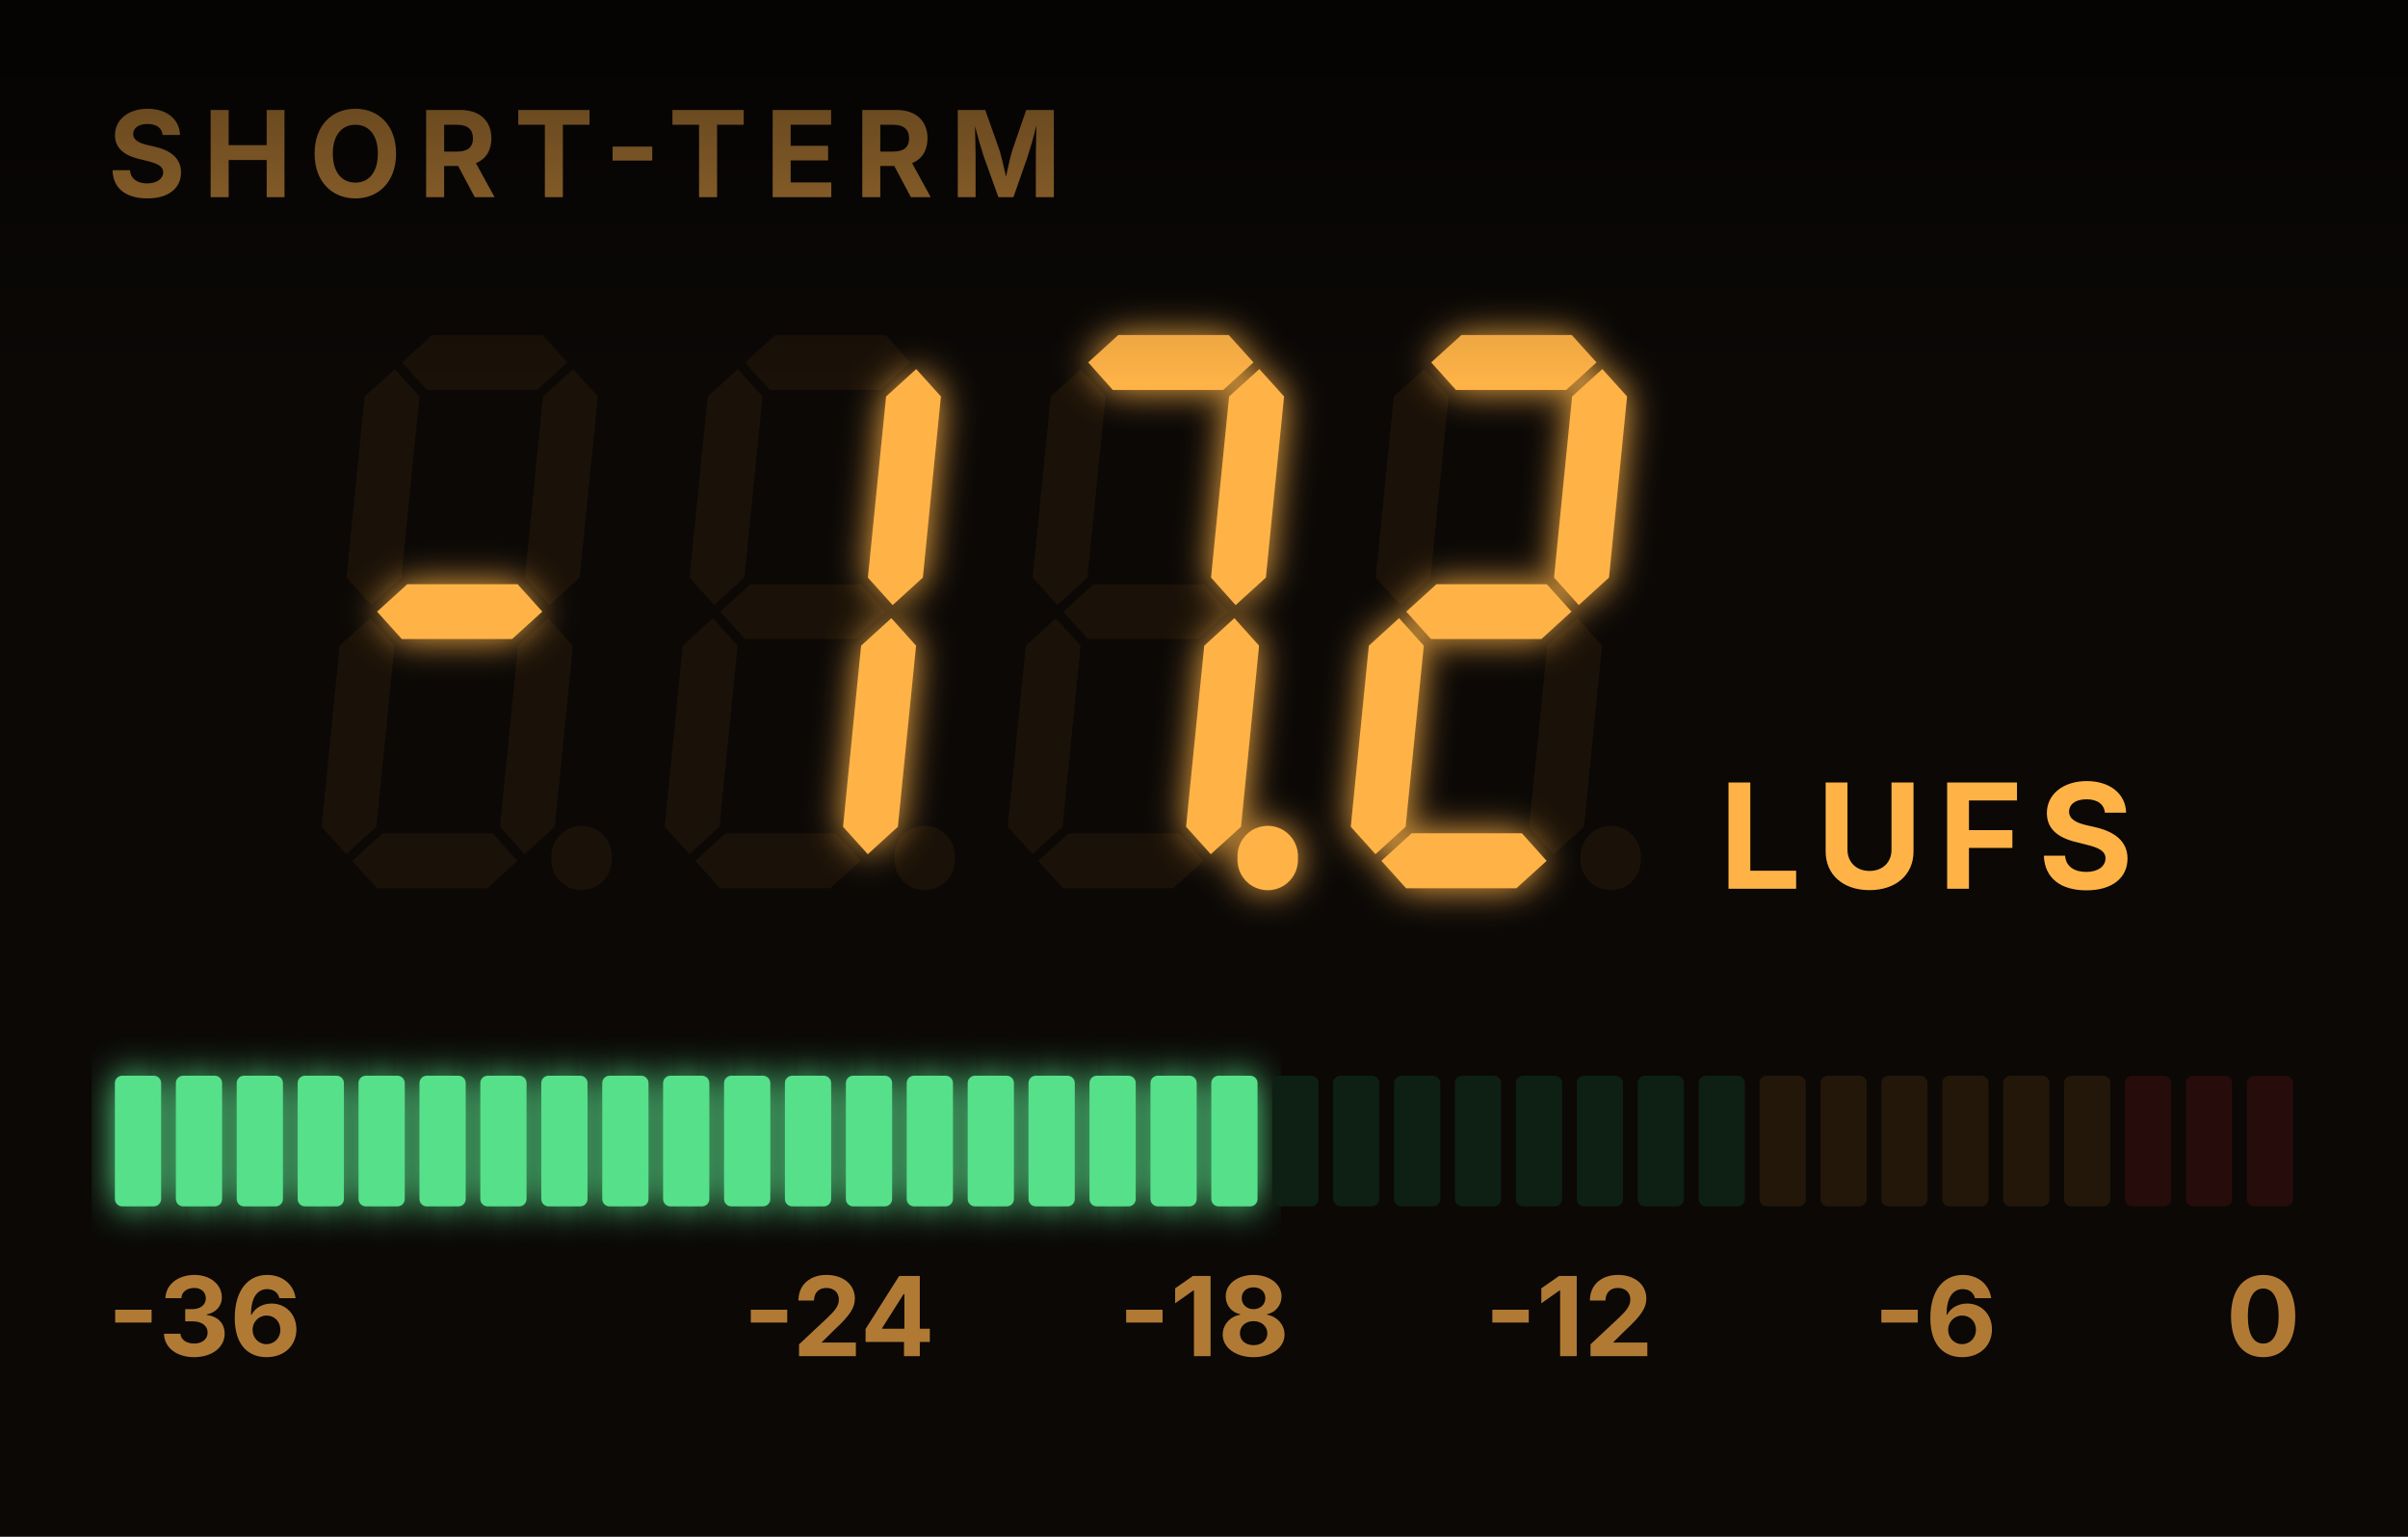
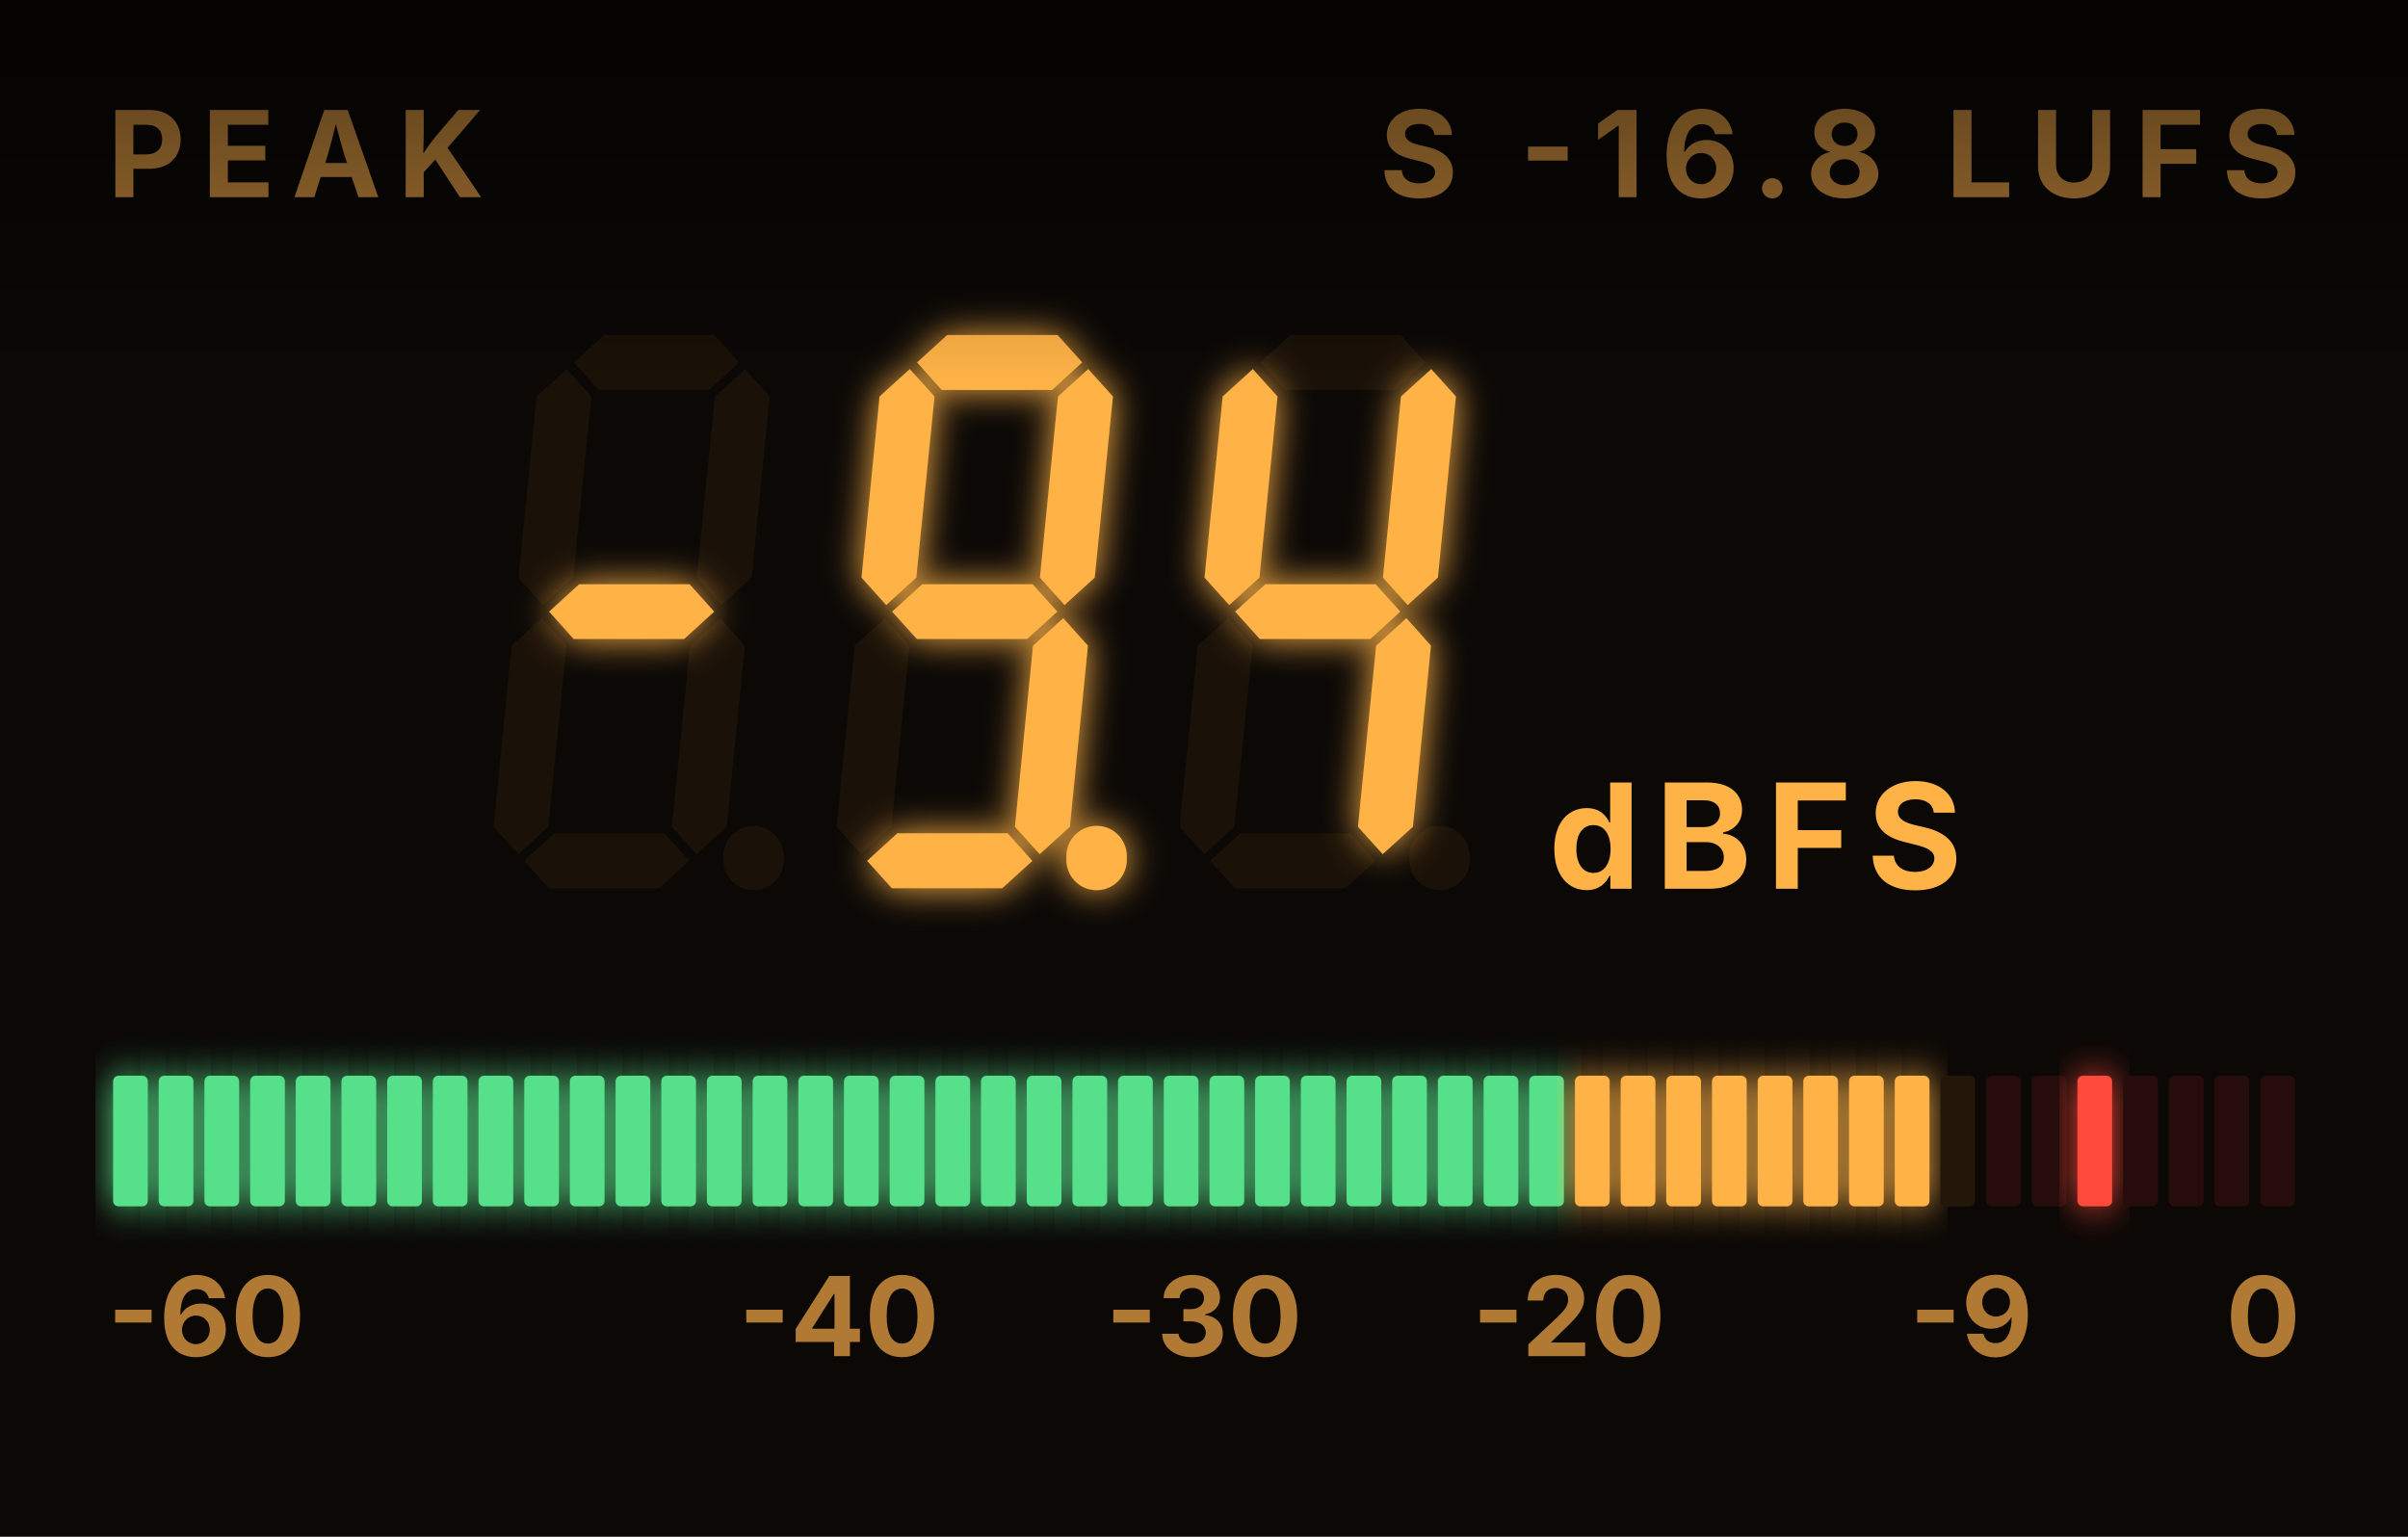
<svg xmlns="http://www.w3.org/2000/svg" width="188" height="120" viewBox="0 0 188 120">
  <defs>
    <filter id="glow" x="-50%" y="-50%" width="200%" height="200%">
      <feGaussianBlur stdDeviation="1.44" result="b" />
      <feMerge>
        <feMergeNode in="b" />
        <feMergeNode in="SourceGraphic" />
      </feMerge>
    </filter>
  </defs>
  <rect width="188" height="120" fill="#0B0806" />
  <defs>
    <linearGradient id="sh" x1="0" y1="0" x2="0" y2="1">
      <stop offset="0" stop-color="#000" stop-opacity="0.55" />
      <stop offset="0.25" stop-color="#000" stop-opacity="0" />
    </linearGradient>
  </defs>
-   <text x="8.4" y="15.4" font-size="9.36" fill="#B07A35" font-weight="700" text-anchor="start" letter-spacing="1.31" font-family="Inter, sans-serif">SHORT-TERM</text>
-   <path d="M31.39 28.30 L33.74 26.16 L42.36 26.16 L44.29 28.30 L41.93 30.45 L33.32 30.45 Z M44.75 28.82 L46.68 30.96 L45.26 45.10 L42.91 47.25 L40.98 45.10 L42.39 30.96 Z M42.80 48.27 L44.73 50.42 L43.32 64.56 L40.96 66.70 L39.03 64.56 L40.45 50.42 Z M27.50 67.22 L29.85 65.07 L38.47 65.07 L40.40 67.22 L38.04 69.36 L29.42 69.36 Z M28.88 48.27 L30.80 50.42 L29.39 64.56 L27.03 66.70 L25.11 64.56 L26.52 50.42 Z M30.82 28.82 L32.75 30.96 L31.34 45.10 L28.98 47.25 L27.05 45.10 L28.47 30.96 Z M29.44 47.76 L31.80 45.62 L40.41 45.62 L42.34 47.76 L39.98 49.90 L31.37 49.90 Z M43.05 67.00 a2.36 2.36 0 1 0 4.71 0 a2.36 2.36 0 1 0 -4.71 0 Z M58.17 28.30 L60.53 26.16 L69.14 26.16 L71.07 28.30 L68.71 30.45 L60.10 30.45 Z M71.53 28.82 L73.46 30.96 L72.05 45.10 L69.69 47.25 L67.76 45.10 L69.18 30.96 Z M69.59 48.27 L71.52 50.42 L70.10 64.56 L67.75 66.70 L65.82 64.56 L67.23 50.42 Z M54.28 67.22 L56.64 65.07 L65.25 65.07 L67.18 67.22 L64.82 69.36 L56.21 69.36 Z M55.66 48.27 L57.59 50.42 L56.17 64.56 L53.82 66.70 L51.89 64.56 L53.30 50.42 Z M57.61 28.82 L59.53 30.96 L58.12 45.10 L55.76 47.25 L53.83 45.10 L55.25 30.96 Z M56.23 47.76 L58.58 45.62 L67.20 45.62 L69.13 47.76 L66.77 49.90 L58.15 49.90 Z M69.84 67.00 a2.36 2.36 0 1 0 4.71 0 a2.36 2.36 0 1 0 -4.71 0 Z M84.96 28.30 L87.31 26.16 L95.93 26.16 L97.86 28.30 L95.50 30.45 L86.88 30.45 Z M98.32 28.82 L100.25 30.96 L98.83 45.10 L96.47 47.25 L94.55 45.10 L95.96 30.96 Z M96.37 48.27 L98.30 50.42 L96.89 64.56 L94.53 66.70 L92.60 64.56 L94.02 50.42 Z M81.06 67.22 L83.42 65.07 L92.04 65.07 L93.96 67.22 L91.61 69.36 L82.99 69.36 Z M82.44 48.27 L84.37 50.42 L82.96 64.56 L80.60 66.70 L78.67 64.56 L80.09 50.42 Z M84.39 28.82 L86.32 30.96 L84.90 45.10 L82.55 47.25 L80.62 45.10 L82.03 30.96 Z M83.01 47.76 L85.37 45.62 L93.98 45.62 L95.91 47.76 L93.55 49.90 L84.94 49.90 Z M96.62 67.00 a2.36 2.36 0 1 0 4.71 0 a2.36 2.36 0 1 0 -4.71 0 Z M111.74 28.30 L114.10 26.16 L122.71 26.16 L124.64 28.30 L122.28 30.45 L113.67 30.45 Z M125.10 28.82 L127.03 30.96 L125.62 45.10 L123.26 47.25 L121.33 45.10 L122.74 30.96 Z M123.16 48.27 L125.08 50.42 L123.67 64.56 L121.31 66.70 L119.38 64.56 L120.80 50.42 Z M107.85 67.22 L110.21 65.07 L118.82 65.07 L120.75 67.22 L118.39 69.36 L109.78 69.36 Z M109.23 48.27 L111.16 50.42 L109.74 64.56 L107.39 66.70 L105.46 64.56 L106.87 50.42 Z M111.17 28.82 L113.10 30.96 L111.69 45.10 L109.33 47.25 L107.40 45.10 L108.82 30.96 Z M109.79 47.76 L112.15 45.62 L120.76 45.62 L122.69 47.76 L120.34 49.90 L111.72 49.90 Z M123.40 67.00 a2.36 2.36 0 1 0 4.71 0 a2.36 2.36 0 1 0 -4.71 0 Z" fill="#1A1108" />
-   <path d="M29.44 47.76 L31.80 45.62 L40.41 45.62 L42.34 47.76 L39.98 49.90 L31.37 49.90 Z M71.53 28.82 L73.46 30.96 L72.05 45.10 L69.69 47.25 L67.76 45.10 L69.18 30.96 Z M69.59 48.27 L71.52 50.42 L70.10 64.56 L67.75 66.70 L65.82 64.56 L67.23 50.42 Z M84.96 28.30 L87.31 26.16 L95.93 26.16 L97.86 28.30 L95.50 30.45 L86.88 30.45 Z M98.32 28.82 L100.25 30.96 L98.83 45.10 L96.47 47.25 L94.55 45.10 L95.96 30.96 Z M96.37 48.27 L98.30 50.42 L96.89 64.56 L94.53 66.70 L92.60 64.56 L94.02 50.42 Z M96.62 67.00 a2.36 2.36 0 1 0 4.71 0 a2.36 2.36 0 1 0 -4.71 0 Z M111.74 28.30 L114.10 26.16 L122.71 26.16 L124.64 28.30 L122.28 30.45 L113.67 30.45 Z M125.10 28.82 L127.03 30.96 L125.62 45.10 L123.26 47.25 L121.33 45.10 L122.74 30.96 Z M107.85 67.22 L110.21 65.07 L118.82 65.07 L120.75 67.22 L118.39 69.36 L109.78 69.36 Z M109.23 48.27 L111.16 50.42 L109.74 64.56 L107.39 66.70 L105.46 64.56 L106.87 50.42 Z M109.79 47.76 L112.15 45.62 L120.76 45.62 L122.69 47.76 L120.34 49.90 L111.72 49.90 Z" fill="#FFB347" filter="url(#glow)" />
-   <text x="134.2" y="69.4" font-size="11.4" fill="#FFB347" font-weight="700" text-anchor="start" letter-spacing="1.14" font-family="Inter, sans-serif">LUFS</text>
-   <rect x="8.97" y="84.00" width="3.61" height="10.20" rx="0.57" fill="#57E08A" filter="url(#glow)" />
-   <rect x="13.73" y="84.00" width="3.61" height="10.20" rx="0.57" fill="#57E08A" filter="url(#glow)" />
-   <rect x="18.48" y="84.00" width="3.61" height="10.20" rx="0.57" fill="#57E08A" filter="url(#glow)" />
-   <rect x="23.24" y="84.00" width="3.61" height="10.20" rx="0.57" fill="#57E08A" filter="url(#glow)" />
-   <rect x="27.99" y="84.00" width="3.61" height="10.20" rx="0.57" fill="#57E08A" filter="url(#glow)" />
-   <rect x="32.75" y="84.00" width="3.61" height="10.20" rx="0.57" fill="#57E08A" filter="url(#glow)" />
-   <rect x="37.50" y="84.00" width="3.61" height="10.20" rx="0.57" fill="#57E08A" filter="url(#glow)" />
-   <rect x="42.26" y="84.00" width="3.61" height="10.20" rx="0.57" fill="#57E08A" filter="url(#glow)" />
-   <rect x="47.02" y="84.00" width="3.61" height="10.20" rx="0.57" fill="#57E08A" filter="url(#glow)" />
-   <rect x="51.77" y="84.00" width="3.61" height="10.20" rx="0.57" fill="#57E08A" filter="url(#glow)" />
-   <rect x="56.53" y="84.00" width="3.61" height="10.20" rx="0.57" fill="#57E08A" filter="url(#glow)" />
-   <rect x="61.28" y="84.00" width="3.61" height="10.20" rx="0.57" fill="#57E08A" filter="url(#glow)" />
-   <rect x="66.04" y="84.00" width="3.61" height="10.20" rx="0.57" fill="#57E08A" filter="url(#glow)" />
-   <rect x="70.79" y="84.00" width="3.61" height="10.20" rx="0.57" fill="#57E08A" filter="url(#glow)" />
-   <rect x="75.55" y="84.00" width="3.61" height="10.20" rx="0.57" fill="#57E08A" filter="url(#glow)" />
-   <rect x="80.30" y="84.00" width="3.61" height="10.20" rx="0.57" fill="#57E08A" filter="url(#glow)" />
-   <rect x="85.06" y="84.00" width="3.61" height="10.20" rx="0.57" fill="#57E08A" filter="url(#glow)" />
-   <rect x="89.82" y="84.00" width="3.61" height="10.20" rx="0.57" fill="#57E08A" filter="url(#glow)" />
-   <rect x="94.57" y="84.00" width="3.61" height="10.20" rx="0.57" fill="#57E08A" filter="url(#glow)" />
-   <rect x="99.33" y="84.00" width="3.61" height="10.20" rx="0.57" fill="#0E1F14" />
-   <rect x="104.08" y="84.00" width="3.61" height="10.20" rx="0.57" fill="#0E1F14" />
-   <rect x="108.84" y="84.00" width="3.61" height="10.20" rx="0.57" fill="#0E1F14" />
-   <rect x="113.59" y="84.00" width="3.61" height="10.20" rx="0.57" fill="#0E1F14" />
-   <rect x="118.35" y="84.00" width="3.61" height="10.20" rx="0.57" fill="#0E1F14" />
-   <rect x="123.10" y="84.00" width="3.61" height="10.20" rx="0.57" fill="#0E1F14" />
-   <rect x="127.86" y="84.00" width="3.61" height="10.20" rx="0.57" fill="#0E1F14" />
-   <rect x="132.62" y="84.00" width="3.61" height="10.20" rx="0.57" fill="#0E1F14" />
-   <rect x="137.37" y="84.00" width="3.61" height="10.20" rx="0.57" fill="#23170A" />
-   <rect x="142.13" y="84.00" width="3.61" height="10.20" rx="0.57" fill="#23170A" />
-   <rect x="146.88" y="84.00" width="3.61" height="10.20" rx="0.57" fill="#23170A" />
-   <rect x="151.64" y="84.00" width="3.61" height="10.20" rx="0.57" fill="#23170A" />
-   <rect x="156.39" y="84.00" width="3.61" height="10.20" rx="0.57" fill="#23170A" />
-   <rect x="161.15" y="84.00" width="3.61" height="10.20" rx="0.57" fill="#23170A" />
-   <rect x="165.90" y="84.00" width="3.61" height="10.20" rx="0.57" fill="#260C0A" />
-   <rect x="170.66" y="84.00" width="3.61" height="10.20" rx="0.57" fill="#260C0A" />
-   <rect x="175.42" y="84.00" width="3.61" height="10.20" rx="0.57" fill="#260C0A" />
-   <text x="8.4" y="105.9" font-size="8.611" fill="#B07A35" font-weight="700" text-anchor="start" letter-spacing="0" font-family="Inter, sans-serif">-36</text>
-   <text x="65.5" y="105.9" font-size="8.611" fill="#B07A35" font-weight="700" text-anchor="middle" letter-spacing="0" font-family="Inter, sans-serif">-24</text>
-   <text x="94.0" y="105.9" font-size="8.611" fill="#B07A35" font-weight="700" text-anchor="middle" letter-spacing="0" font-family="Inter, sans-serif">-18</text>
-   <text x="122.5" y="105.9" font-size="8.611" fill="#B07A35" font-weight="700" text-anchor="middle" letter-spacing="0" font-family="Inter, sans-serif">-12</text>
-   <text x="151.1" y="105.9" font-size="8.611" fill="#B07A35" font-weight="700" text-anchor="middle" letter-spacing="0" font-family="Inter, sans-serif">-6</text>
+   <text x="8.4" y="15.4" font-size="9.36" fill="#B07A35" font-weight="700" text-anchor="start" letter-spacing="1.31" font-family="Inter, sans-serif">PEAK</text>
+   <text x="179.6" y="15.4" font-size="9.36" fill="#B07A35" font-weight="700" text-anchor="end" letter-spacing="1.31" font-family="Inter, sans-serif">S -16.8 LUFS</text>
+   <path d="M44.81 28.30 L47.17 26.16 L55.78 26.16 L57.71 28.30 L55.35 30.45 L46.74 30.45 Z M58.17 28.82 L60.10 30.96 L58.69 45.10 L56.33 47.25 L54.40 45.10 L55.82 30.96 Z M56.23 48.27 L58.16 50.42 L56.74 64.56 L54.38 66.70 L52.46 64.56 L53.87 50.42 Z M40.92 67.22 L43.28 65.07 L51.89 65.07 L53.82 67.22 L51.46 69.36 L42.85 69.36 Z M42.30 48.27 L44.23 50.42 L42.81 64.56 L40.46 66.70 L38.53 64.56 L39.94 50.42 Z M44.25 28.82 L46.17 30.96 L44.76 45.10 L42.40 47.25 L40.47 45.10 L41.89 30.96 Z M42.87 47.76 L45.22 45.62 L53.84 45.62 L55.76 47.76 L53.41 49.90 L44.79 49.90 Z M56.48 67.00 a2.36 2.36 0 1 0 4.71 0 a2.36 2.36 0 1 0 -4.71 0 Z M71.60 28.30 L73.95 26.16 L82.57 26.16 L84.49 28.30 L82.14 30.45 L73.52 30.45 Z M84.96 28.82 L86.89 30.96 L85.47 45.10 L83.11 47.25 L81.19 45.10 L82.60 30.96 Z M83.01 48.27 L84.94 50.42 L83.53 64.56 L81.17 66.70 L79.24 64.56 L80.65 50.42 Z M67.70 67.22 L70.06 65.07 L78.67 65.07 L80.60 67.22 L78.25 69.36 L69.63 69.36 Z M69.08 48.27 L71.01 50.42 L69.60 64.56 L67.24 66.70 L65.31 64.56 L66.73 50.42 Z M71.03 28.82 L72.96 30.96 L71.54 45.10 L69.19 47.25 L67.26 45.10 L68.67 30.96 Z M69.65 47.76 L72.01 45.62 L80.62 45.62 L82.55 47.76 L80.19 49.90 L71.58 49.90 Z M83.26 67.00 a2.36 2.36 0 1 0 4.71 0 a2.36 2.36 0 1 0 -4.71 0 Z M98.38 28.30 L100.74 26.16 L109.35 26.16 L111.28 28.30 L108.92 30.45 L100.31 30.45 Z M111.74 28.82 L113.67 30.96 L112.26 45.10 L109.90 47.25 L107.97 45.10 L109.38 30.96 Z M109.80 48.27 L111.72 50.42 L110.31 64.56 L107.95 66.70 L106.02 64.56 L107.44 50.42 Z M94.49 67.22 L96.84 65.07 L105.46 65.07 L107.39 67.22 L105.03 69.36 L96.42 69.36 Z M95.87 48.27 L97.80 50.42 L96.38 64.56 L94.02 66.70 L92.10 64.56 L93.51 50.42 Z M97.81 28.82 L99.74 30.96 L98.33 45.10 L95.97 47.25 L94.04 45.10 L95.46 30.96 Z M96.43 47.76 L98.79 45.62 L107.40 45.62 L109.33 47.76 L106.98 49.90 L98.36 49.90 Z M110.04 67.00 a2.36 2.36 0 1 0 4.71 0 a2.36 2.36 0 1 0 -4.71 0 Z" fill="#1A1108" />
+   <path d="M42.87 47.76 L45.22 45.62 L53.84 45.62 L55.76 47.76 L53.41 49.90 L44.79 49.90 Z M71.60 28.30 L73.95 26.16 L82.57 26.16 L84.49 28.30 L82.14 30.45 L73.52 30.45 Z M84.96 28.82 L86.89 30.96 L85.47 45.10 L83.11 47.25 L81.19 45.10 L82.60 30.96 Z M83.01 48.27 L84.94 50.42 L83.53 64.56 L81.17 66.70 L79.24 64.56 L80.65 50.42 Z M67.70 67.22 L70.06 65.07 L78.67 65.07 L80.60 67.22 L78.25 69.36 L69.63 69.36 Z M71.03 28.82 L72.96 30.96 L71.54 45.10 L69.19 47.25 L67.26 45.10 L68.67 30.96 Z M69.65 47.76 L72.01 45.62 L80.62 45.62 L82.55 47.76 L80.19 49.90 L71.58 49.90 Z M83.26 67.00 a2.36 2.36 0 1 0 4.71 0 a2.36 2.36 0 1 0 -4.71 0 Z M111.74 28.82 L113.67 30.96 L112.26 45.10 L109.90 47.25 L107.97 45.10 L109.38 30.96 Z M109.80 48.27 L111.72 50.42 L110.31 64.56 L107.95 66.70 L106.02 64.56 L107.44 50.42 Z M97.81 28.82 L99.74 30.96 L98.33 45.10 L95.97 47.25 L94.04 45.10 L95.46 30.96 Z M96.43 47.76 L98.79 45.62 L107.40 45.62 L109.33 47.76 L106.98 49.90 L98.36 49.90 Z" fill="#FFB347" filter="url(#glow)" />
+   <text x="120.9" y="69.4" font-size="11.4" fill="#FFB347" font-weight="700" text-anchor="start" letter-spacing="1.14" font-family="Inter, sans-serif">dBFS</text>
+   <rect x="8.83" y="84.00" width="2.71" height="10.20" rx="0.43" fill="#57E08A" filter="url(#glow)" />
+   <rect x="12.39" y="84.00" width="2.71" height="10.20" rx="0.43" fill="#57E08A" filter="url(#glow)" />
+   <rect x="15.96" y="84.00" width="2.71" height="10.20" rx="0.43" fill="#57E08A" filter="url(#glow)" />
+   <rect x="19.53" y="84.00" width="2.71" height="10.20" rx="0.43" fill="#57E08A" filter="url(#glow)" />
+   <rect x="23.09" y="84.00" width="2.71" height="10.20" rx="0.43" fill="#57E08A" filter="url(#glow)" />
+   <rect x="26.66" y="84.00" width="2.71" height="10.20" rx="0.43" fill="#57E08A" filter="url(#glow)" />
+   <rect x="30.23" y="84.00" width="2.71" height="10.20" rx="0.43" fill="#57E08A" filter="url(#glow)" />
+   <rect x="33.79" y="84.00" width="2.71" height="10.20" rx="0.43" fill="#57E08A" filter="url(#glow)" />
+   <rect x="37.36" y="84.00" width="2.71" height="10.20" rx="0.43" fill="#57E08A" filter="url(#glow)" />
+   <rect x="40.93" y="84.00" width="2.71" height="10.20" rx="0.43" fill="#57E08A" filter="url(#glow)" />
+   <rect x="44.49" y="84.00" width="2.71" height="10.20" rx="0.43" fill="#57E08A" filter="url(#glow)" />
+   <rect x="48.06" y="84.00" width="2.71" height="10.20" rx="0.43" fill="#57E08A" filter="url(#glow)" />
+   <rect x="51.63" y="84.00" width="2.71" height="10.20" rx="0.43" fill="#57E08A" filter="url(#glow)" />
+   <rect x="55.19" y="84.00" width="2.71" height="10.20" rx="0.43" fill="#57E08A" filter="url(#glow)" />
+   <rect x="58.76" y="84.00" width="2.71" height="10.20" rx="0.43" fill="#57E08A" filter="url(#glow)" />
+   <rect x="62.33" y="84.00" width="2.71" height="10.20" rx="0.43" fill="#57E08A" filter="url(#glow)" />
+   <rect x="65.89" y="84.00" width="2.71" height="10.20" rx="0.43" fill="#57E08A" filter="url(#glow)" />
+   <rect x="69.46" y="84.00" width="2.71" height="10.20" rx="0.43" fill="#57E08A" filter="url(#glow)" />
+   <rect x="73.03" y="84.00" width="2.71" height="10.20" rx="0.43" fill="#57E08A" filter="url(#glow)" />
+   <rect x="76.59" y="84.00" width="2.71" height="10.20" rx="0.43" fill="#57E08A" filter="url(#glow)" />
+   <rect x="80.16" y="84.00" width="2.71" height="10.20" rx="0.43" fill="#57E08A" filter="url(#glow)" />
+   <rect x="83.73" y="84.00" width="2.71" height="10.20" rx="0.43" fill="#57E08A" filter="url(#glow)" />
+   <rect x="87.29" y="84.00" width="2.71" height="10.20" rx="0.43" fill="#57E08A" filter="url(#glow)" />
+   <rect x="90.86" y="84.00" width="2.71" height="10.20" rx="0.43" fill="#57E08A" filter="url(#glow)" />
+   <rect x="94.43" y="84.00" width="2.71" height="10.20" rx="0.43" fill="#57E08A" filter="url(#glow)" />
+   <rect x="97.99" y="84.00" width="2.71" height="10.20" rx="0.43" fill="#57E08A" filter="url(#glow)" />
+   <rect x="101.56" y="84.00" width="2.71" height="10.20" rx="0.43" fill="#57E08A" filter="url(#glow)" />
+   <rect x="105.13" y="84.00" width="2.71" height="10.20" rx="0.43" fill="#57E08A" filter="url(#glow)" />
+   <rect x="108.69" y="84.00" width="2.71" height="10.20" rx="0.43" fill="#57E08A" filter="url(#glow)" />
+   <rect x="112.26" y="84.00" width="2.71" height="10.20" rx="0.43" fill="#57E08A" filter="url(#glow)" />
+   <rect x="115.83" y="84.00" width="2.71" height="10.20" rx="0.43" fill="#57E08A" filter="url(#glow)" />
+   <rect x="119.39" y="84.00" width="2.71" height="10.20" rx="0.43" fill="#57E08A" filter="url(#glow)" />
+   <rect x="122.96" y="84.00" width="2.71" height="10.20" rx="0.43" fill="#FFB347" filter="url(#glow)" />
+   <rect x="126.53" y="84.00" width="2.71" height="10.20" rx="0.43" fill="#FFB347" filter="url(#glow)" />
+   <rect x="130.09" y="84.00" width="2.71" height="10.20" rx="0.43" fill="#FFB347" filter="url(#glow)" />
+   <rect x="133.66" y="84.00" width="2.71" height="10.20" rx="0.43" fill="#FFB347" filter="url(#glow)" />
+   <rect x="137.23" y="84.00" width="2.71" height="10.20" rx="0.43" fill="#FFB347" filter="url(#glow)" />
+   <rect x="140.79" y="84.00" width="2.71" height="10.20" rx="0.43" fill="#FFB347" filter="url(#glow)" />
+   <rect x="144.36" y="84.00" width="2.71" height="10.20" rx="0.43" fill="#FFB347" filter="url(#glow)" />
+   <rect x="147.93" y="84.00" width="2.71" height="10.20" rx="0.43" fill="#FFB347" filter="url(#glow)" />
+   <rect x="151.49" y="84.00" width="2.71" height="10.20" rx="0.43" fill="#23170A" />
+   <rect x="155.06" y="84.00" width="2.71" height="10.20" rx="0.43" fill="#260C0A" />
+   <rect x="158.63" y="84.00" width="2.71" height="10.20" rx="0.43" fill="#260C0A" />
+   <rect x="162.19" y="84.00" width="2.71" height="10.20" rx="0.43" fill="#FF4A3A" filter="url(#glow)" />
+   <rect x="165.76" y="84.00" width="2.71" height="10.20" rx="0.43" fill="#260C0A" />
+   <rect x="169.33" y="84.00" width="2.71" height="10.20" rx="0.43" fill="#260C0A" />
+   <rect x="172.89" y="84.00" width="2.71" height="10.20" rx="0.43" fill="#260C0A" />
+   <rect x="176.46" y="84.00" width="2.71" height="10.20" rx="0.43" fill="#260C0A" />
+   <text x="8.4" y="105.9" font-size="8.611" fill="#B07A35" font-weight="700" text-anchor="start" letter-spacing="0" font-family="Inter, sans-serif">-60</text>
+   <text x="65.5" y="105.9" font-size="8.611" fill="#B07A35" font-weight="700" text-anchor="middle" letter-spacing="0" font-family="Inter, sans-serif">-40</text>
+   <text x="94.0" y="105.9" font-size="8.611" fill="#B07A35" font-weight="700" text-anchor="middle" letter-spacing="0" font-family="Inter, sans-serif">-30</text>
+   <text x="122.5" y="105.9" font-size="8.611" fill="#B07A35" font-weight="700" text-anchor="middle" letter-spacing="0" font-family="Inter, sans-serif">-20</text>
+   <text x="153.9" y="105.9" font-size="8.611" fill="#B07A35" font-weight="700" text-anchor="middle" letter-spacing="0" font-family="Inter, sans-serif">-9</text>
  <text x="179.6" y="105.9" font-size="8.611" fill="#B07A35" font-weight="700" text-anchor="end" letter-spacing="0" font-family="Inter, sans-serif">0</text>
  <rect width="188" height="120" fill="url(#sh)" />
</svg>
